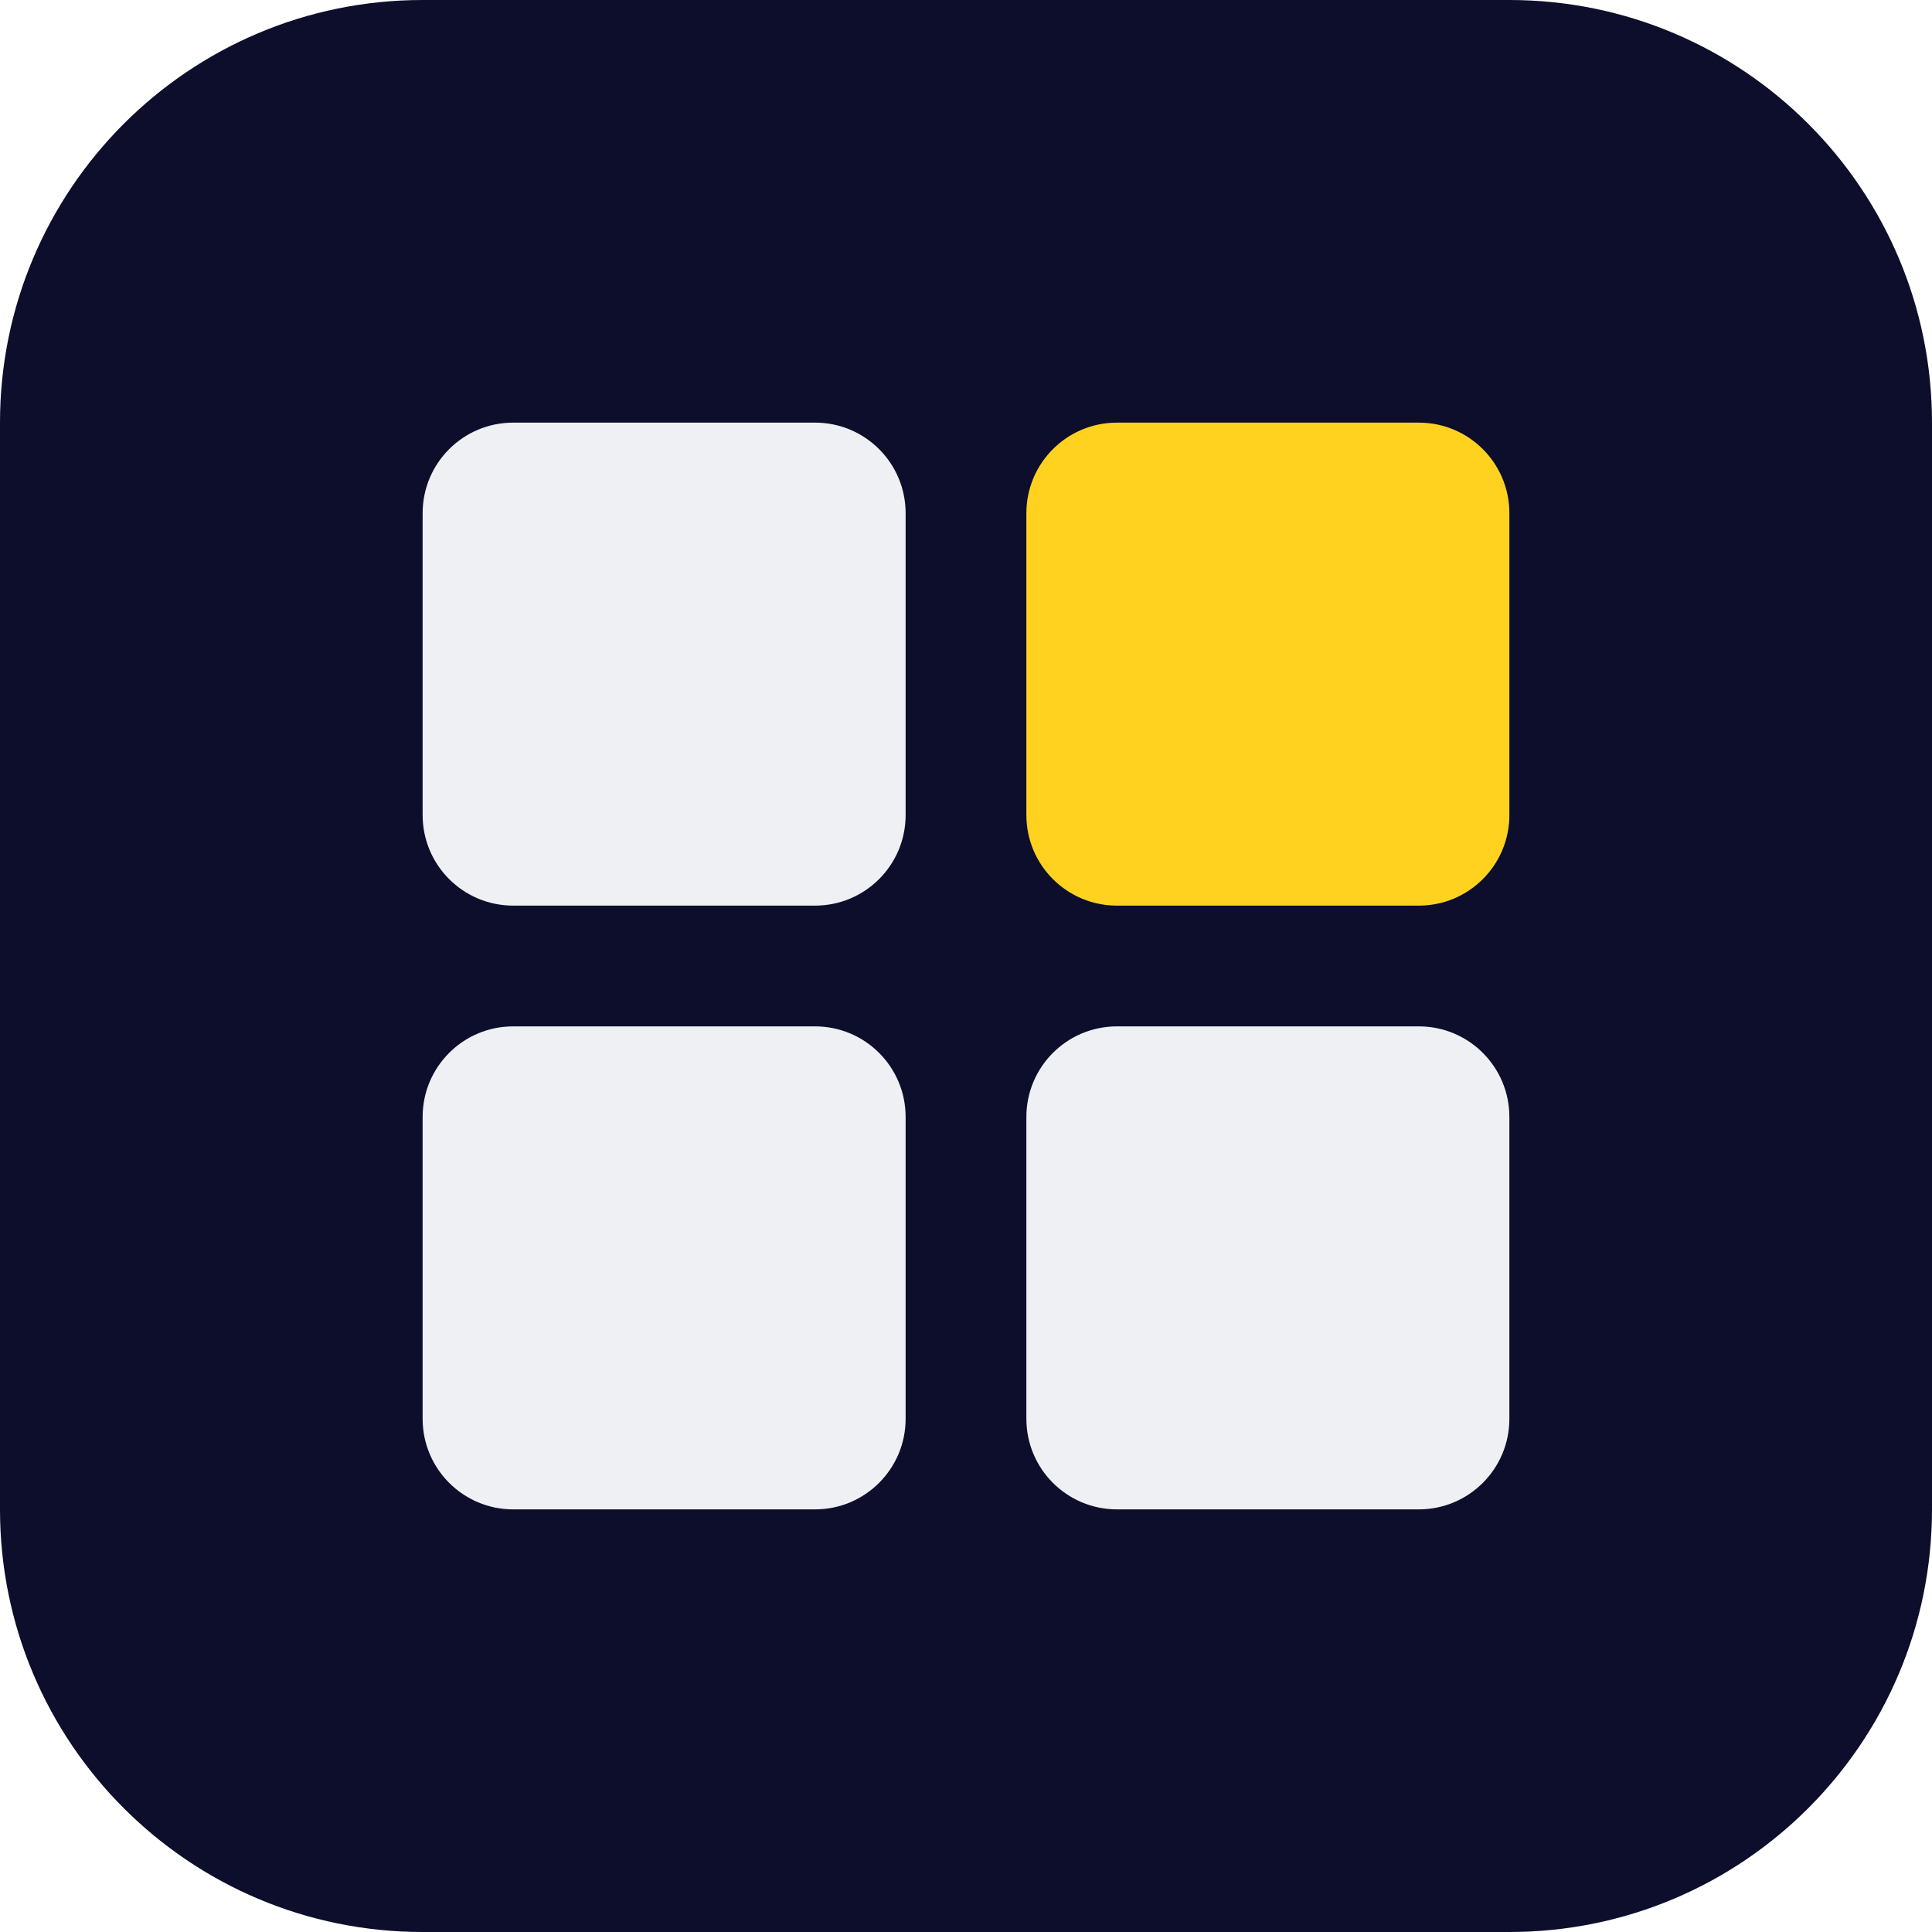
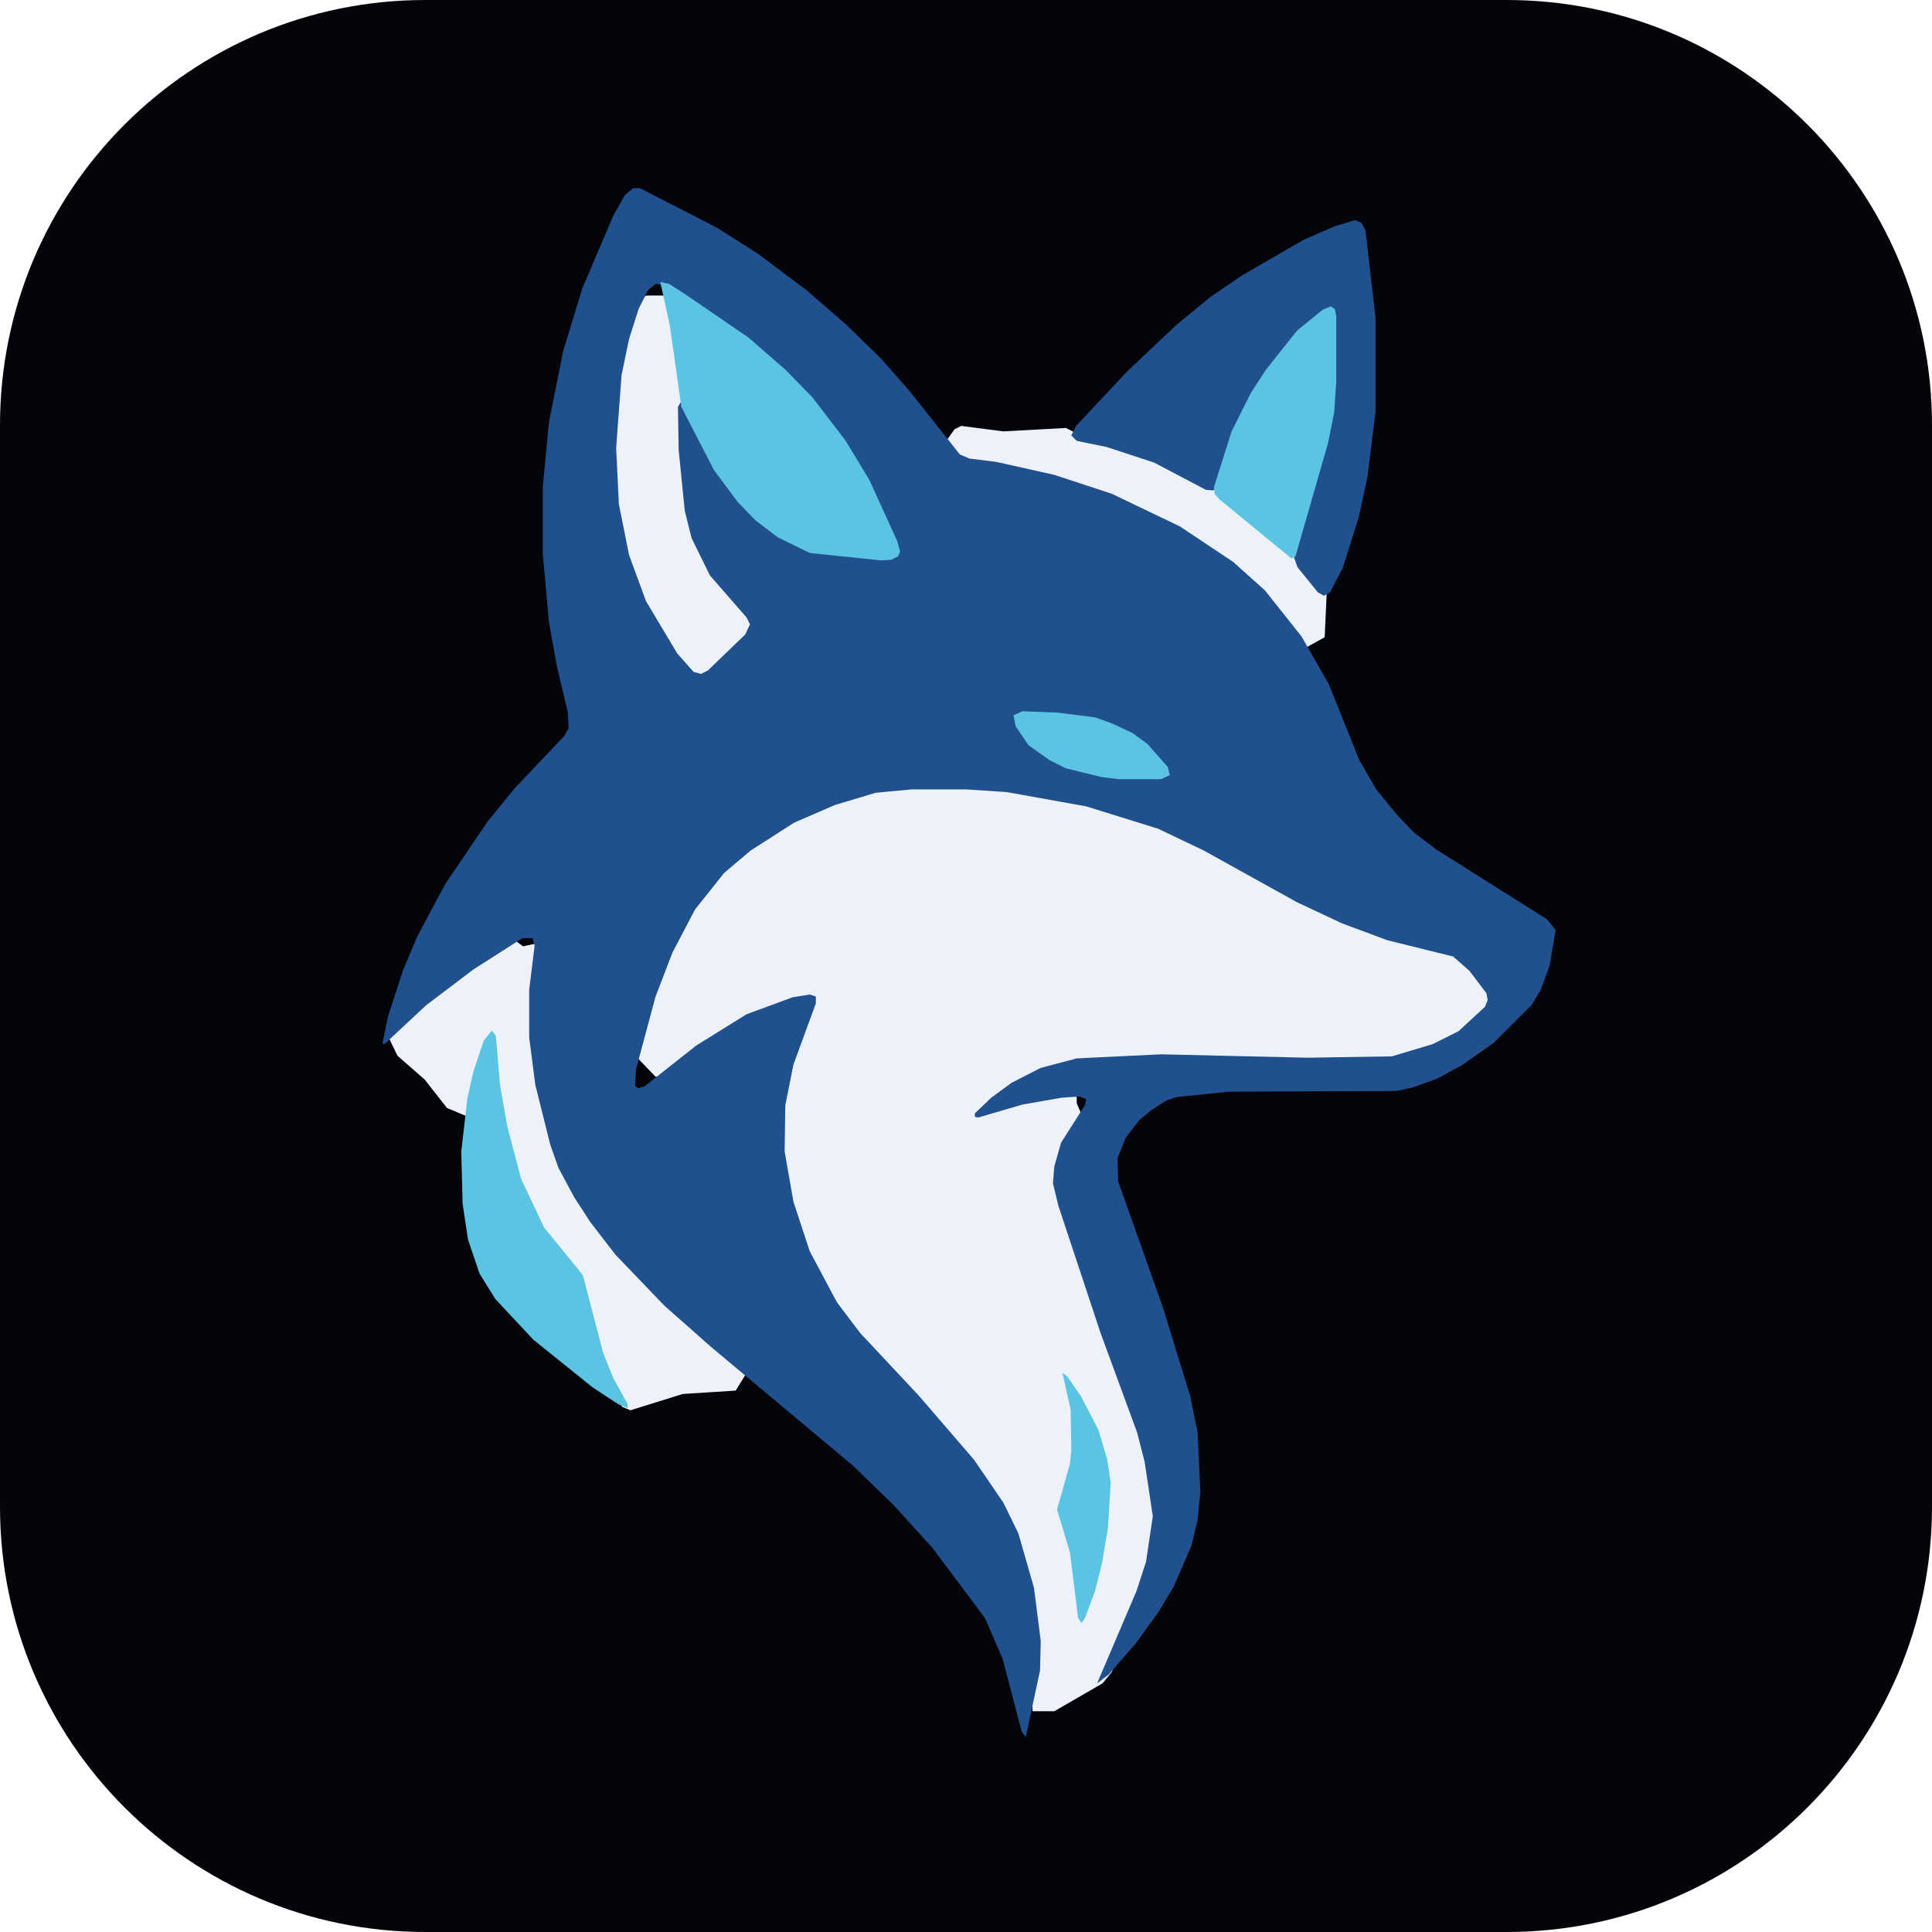
- <svg xmlns="http://www.w3.org/2000/svg" viewBox="0 0 64 64">
-   <rect width="64" height="64" rx="14" fill="#0c0e2b" />
-   <rect x="14" y="14" width="16" height="16" rx="3" fill="#eef0f4" />
-   <rect x="34" y="14" width="16" height="16" rx="3" fill="#ffd21f" />
-   <rect x="14" y="34" width="16" height="16" rx="3" fill="#eef0f4" />
-   <rect x="34" y="34" width="16" height="16" rx="3" fill="#eef0f4" />
+ <svg xmlns="http://www.w3.org/2000/svg" viewBox="57.3 57.3 284.4 284.4">
+   <rect x="57.3" y="57.3" width="284.4" height="284.4" rx="62.6" fill="#03050b" />
+   <path d="M131.2 196.3L121.5 203.0L115.8 208.0L114.6 210.2L115.8 212.7L119.8 216.2L123.1 220.4L126.2 221.7L127.0 221.0L129.0 213.2L129.4 212.5L129.8 212.5L131.5 224.5L134.1 233.5L137.9 240.8L142.6 246.2L145.6 257.8L147.1 261.5L148.9 264.4L150.1 264.9L157.8 262.5L165.6 262.0L167.2 259.4L166.7 258.2L158.2 250.8L150.4 243.0L145.2 236.5L141.7 230.8L139.3 225.0L137.1 216.2L136.2 209.2L136.7 196.8L136.2 196.2L134.3 196.6L133.2 195.8ZM185.5 173.5L178.0 175.8L171.5 179.0L167.0 182.0L162.1 186.5L158.0 192.2L154.9 199.0L151.5 209.8L151.3 213.2L153.8 215.8L155.8 215.8L164.7 209.8L168.5 207.6L174.2 205.3L175.2 205.2L175.9 205.5L175.9 206.5L173.4 214.0L172.2 220.8L172.4 229.5L174.5 238.8L177.8 246.5L180.9 251.5L183.4 254.8L190.8 262.5L198.2 271.0L203.0 277.5L205.6 281.8L207.2 285.5L209.2 293.0L210.0 300.0L209.2 306.5L209.3 309.2L212.5 309.2L219.6 305.1L220.9 303.5L222.2 301.0L225.0 294.5L226.8 289.0L227.8 283.8L227.8 278.0L226.8 271.8L225.7 267.5L220.3 252.8L213.6 232.0L213.5 230.2L214.1 227.8L216.5 222.2L216.4 221.1L215.8 219.7L215.8 218.8L215.2 218.5L212.8 218.5L206.0 219.6L205.6 219.5L205.7 219.1L207.5 217.7L211.8 215.5L217.0 214.1L229.5 213.5L249.0 214.0L263.5 213.8L270.8 211.5L274.8 209.0L276.6 206.5L276.7 202.8L275.7 200.8L272.5 197.6L262.8 195.2L256.0 192.7L249.5 189.6L233.8 180.9L228.2 178.5L222.8 176.6L213.8 174.5L205.0 173.2L190.8 173.0ZM216.4 265.6L217.3 266.5L218.9 270.2L220.2 276.8L219.0 286.8L218.0 290.8L217.2 291.7L216.7 291.0L215.8 285.0L214.2 279.8L215.9 273.5L216.0 266.5ZM196.6 122.2L196.6 123.2L197.1 124.5L198.8 125.7L208.0 127.2L212.5 128.4L220.2 131.0L226.5 133.7L233.2 137.6L240.2 142.9L244.4 147.0L248.7 152.3L249.6 152.6L252.3 151.1L252.6 144.5L250.2 141.0L247.1 138.0L238.0 130.3L230.8 125.9L224.8 123.5L217.0 121.7L214.2 120.3L205.0 120.8L198.8 120.0L197.8 120.5ZM152.5 100.8L151.5 101.2L150.8 102.2L149.4 106.5L148.3 111.8L147.5 122.5L147.5 128.5L148.3 136.0L150.9 144.8L155.2 152.8L157.2 155.5L158.3 156.4L159.5 156.8L162.0 156.7L163.8 155.9L167.5 152.3L168.0 151.0L168.0 148.2L167.2 146.5L162.3 140.5L160.1 135.8L159.1 131.8L158.2 122.8L158.0 112.8L156.8 103.8L156.3 102.0L155.6 101.1L154.8 100.8Z" fill="#edf2fa" />
+   <path d="M256.8 89.7L253.8 90.6L249.2 92.6L240.2 97.8L235.5 101.0L230.5 105.1L223.2 112.0L215.7 120.0L215.0 121.4L215.8 122.2L220.2 123.1L227.2 125.4L234.8 129.4L235.9 129.5L236.6 128.8L237.3 125.8L239.7 119.5L244.2 111.8L248.8 106.2L251.6 103.7L252.8 103.6L253.3 104.5L253.5 112.0L252.7 120.8L247.6 138.8L248.3 140.8L251.3 144.5L252.2 145.0L253.1 144.5L255.0 140.8L257.3 133.5L258.6 127.5L259.8 117.8L259.8 104.2L258.3 91.2L257.7 90.1ZM150.5 85.0L149.3 86.0L147.6 89.0L143.0 99.8L140.2 109.0L138.1 119.5L137.2 129.0L137.2 138.8L138.1 148.8L139.3 155.5L140.9 162.2L141.0 164.5L140.4 165.6L133.1 173.3L129.1 178.2L122.8 187.5L118.7 195.2L116.6 200.2L114.4 207.0L113.6 210.9L113.9 211.0L120.0 205.3L127.0 200.0L134.2 195.4L135.7 195.4L136.0 196.5L135.2 203.0L135.2 210.0L136.1 217.0L138.3 225.8L139.5 229.2L141.8 233.5L144.2 237.2L147.9 242.0L155.1 249.5L162.0 255.6L182.8 273.0L188.8 278.8L194.6 285.2L202.3 295.5L204.9 301.5L207.7 312.2L208.3 313.0L210.4 303.2L210.5 298.8L209.5 291.0L207.2 283.0L205.0 278.5L200.7 272.2L192.6 262.8L183.9 253.5L180.5 249.0L176.5 241.5L174.1 234.2L172.8 226.8L172.9 220.0L174.1 214.0L177.4 205.0L177.4 204.0L176.5 203.7L174.0 204.1L167.2 206.6L159.8 211.2L152.2 217.2L151.3 217.5L150.8 217.2L150.9 214.8L153.8 204.0L156.3 197.5L159.6 191.2L163.9 185.8L167.8 182.5L174.2 178.4L180.2 175.8L186.2 174.0L191.5 173.5L199.5 173.5L205.5 173.9L217.2 176.0L227.8 179.3L234.5 182.5L248.2 190.1L254.8 193.2L261.5 195.7L271.2 198.1L273.6 200.2L276.1 203.5L276.3 204.5L275.9 205.5L272.0 209.1L268.2 211.0L262.2 212.8L249.8 213.0L228.2 212.5L215.8 213.1L210.5 214.5L206.2 216.7L203.2 218.9L200.8 221.2L200.8 221.7L201.3 221.8L207.8 219.9L213.5 218.9L216.2 218.7L217.2 219.1L217.0 220.0L213.5 225.5L212.5 229.0L212.3 231.5L213.1 234.8L219.3 253.5L224.7 268.2L225.8 272.5L227.0 280.5L226.0 287.2L224.6 291.5L218.8 305.1L220.5 303.8L224.5 299.2L227.9 294.5L230.1 290.8L232.7 284.8L233.6 281.0L234.0 277.0L233.6 268.2L232.5 262.8L228.5 249.8L221.9 231.2L221.8 227.8L223.0 224.8L225.0 222.2L226.8 220.7L229.0 219.3L230.5 218.8L238.2 218.0L262.8 217.9L265.2 217.4L268.8 216.1L272.5 214.1L277.2 210.8L282.8 205.2L284.1 203.0L285.4 199.5L286.3 194.2L285.0 192.6L268.8 182.4L265.5 179.9L262.9 177.2L259.9 173.5L257.4 169.2L252.9 158.0L248.9 151.0L243.5 144.2L238.8 140.0L231.0 134.8L221.0 130.0L212.5 127.2L204.0 125.3L200.0 124.8L198.6 124.2L191.3 115.0L187.1 110.2L182.0 105.2L176.0 100.0L168.8 94.6L162.8 90.8L151.5 85.0ZM207.3 163.6L208.2 162.8L216.8 163.1L220.5 164.1L223.8 165.6L225.8 167.1L228.2 169.8L228.7 171.1L227.8 171.7L224.2 171.8L216.8 170.6L212.2 169.0L209.1 166.7L207.7 165.0ZM153.8 99.1L154.8 99.2L156.8 100.3L165.8 106.3L170.5 110.1L175.8 115.2L180.5 121.2L184.1 126.8L189.0 137.8L188.8 138.7L187.8 139.0L178.8 138.7L174.8 137.5L172.2 136.2L168.0 132.7L164.7 129.0L161.8 124.5L158.1 117.0L157.5 116.5L157.1 117.2L157.2 123.5L158.1 132.5L159.1 136.5L161.8 142.0L167.2 148.2L167.7 149.2L167.0 150.7L161.5 156.0L160.5 156.5L159.4 156.2L157.0 153.5L152.4 145.8L149.9 139.0L148.4 131.5L148.0 123.2L148.8 112.5L149.9 107.2L151.3 102.8L152.7 100.0Z" fill="#20508e" />
+   <path d="M213.7 259.4L214.9 264.8L215.0 270.8L214.8 272.8L212.9 279.5L214.8 285.8L216.0 295.5L216.5 296.2L217.0 295.5L218.5 291.5L219.5 287.5L220.4 282.2L220.8 275.5L220.3 272.2L219.0 267.8L216.4 262.8L214.4 259.9ZM129.7 209.0L128.5 210.5L127.0 215.0L126.1 219.0L125.2 226.8L125.4 234.5L126.2 239.8L127.9 244.8L130.2 248.5L135.8 254.5L144.5 261.5L148.3 264.0L149.7 264.6L149.7 264.0L147.6 260.2L146.1 256.5L143.1 245.0L137.4 238.0L134.0 230.8L132.0 223.2L130.9 217.0L130.3 209.8ZM206.5 162.6L206.8 164.2L208.7 167.0L211.8 169.2L214.2 170.4L219.5 171.7L222.0 172.0L228.2 172.0L229.5 171.4L229.2 170.2L226.2 166.8L224.0 165.2L221.0 163.8L218.5 162.9L213.0 162.2L207.8 162.0ZM253.2 102.4L252.0 102.9L248.2 106.0L243.6 111.8L241.4 115.2L238.6 120.8L236.0 129.0L236.1 130.0L236.8 130.8L247.4 139.5L248.0 139.2L252.8 122.5L253.7 118.0L254.0 113.5L254.0 103.8L253.8 102.8ZM154.5 98.8L155.9 105.2L157.6 117.2L162.4 126.5L165.9 131.2L168.5 133.9L171.8 136.4L176.5 138.7L187.0 139.8L188.5 139.7L189.5 139.2L189.8 138.5L189.4 137.0L185.3 128.0L181.8 122.2L176.9 115.8L173.0 111.8L167.5 107.0L158.0 100.5L155.8 99.1Z" fill="#5bc4e2" />
</svg>
